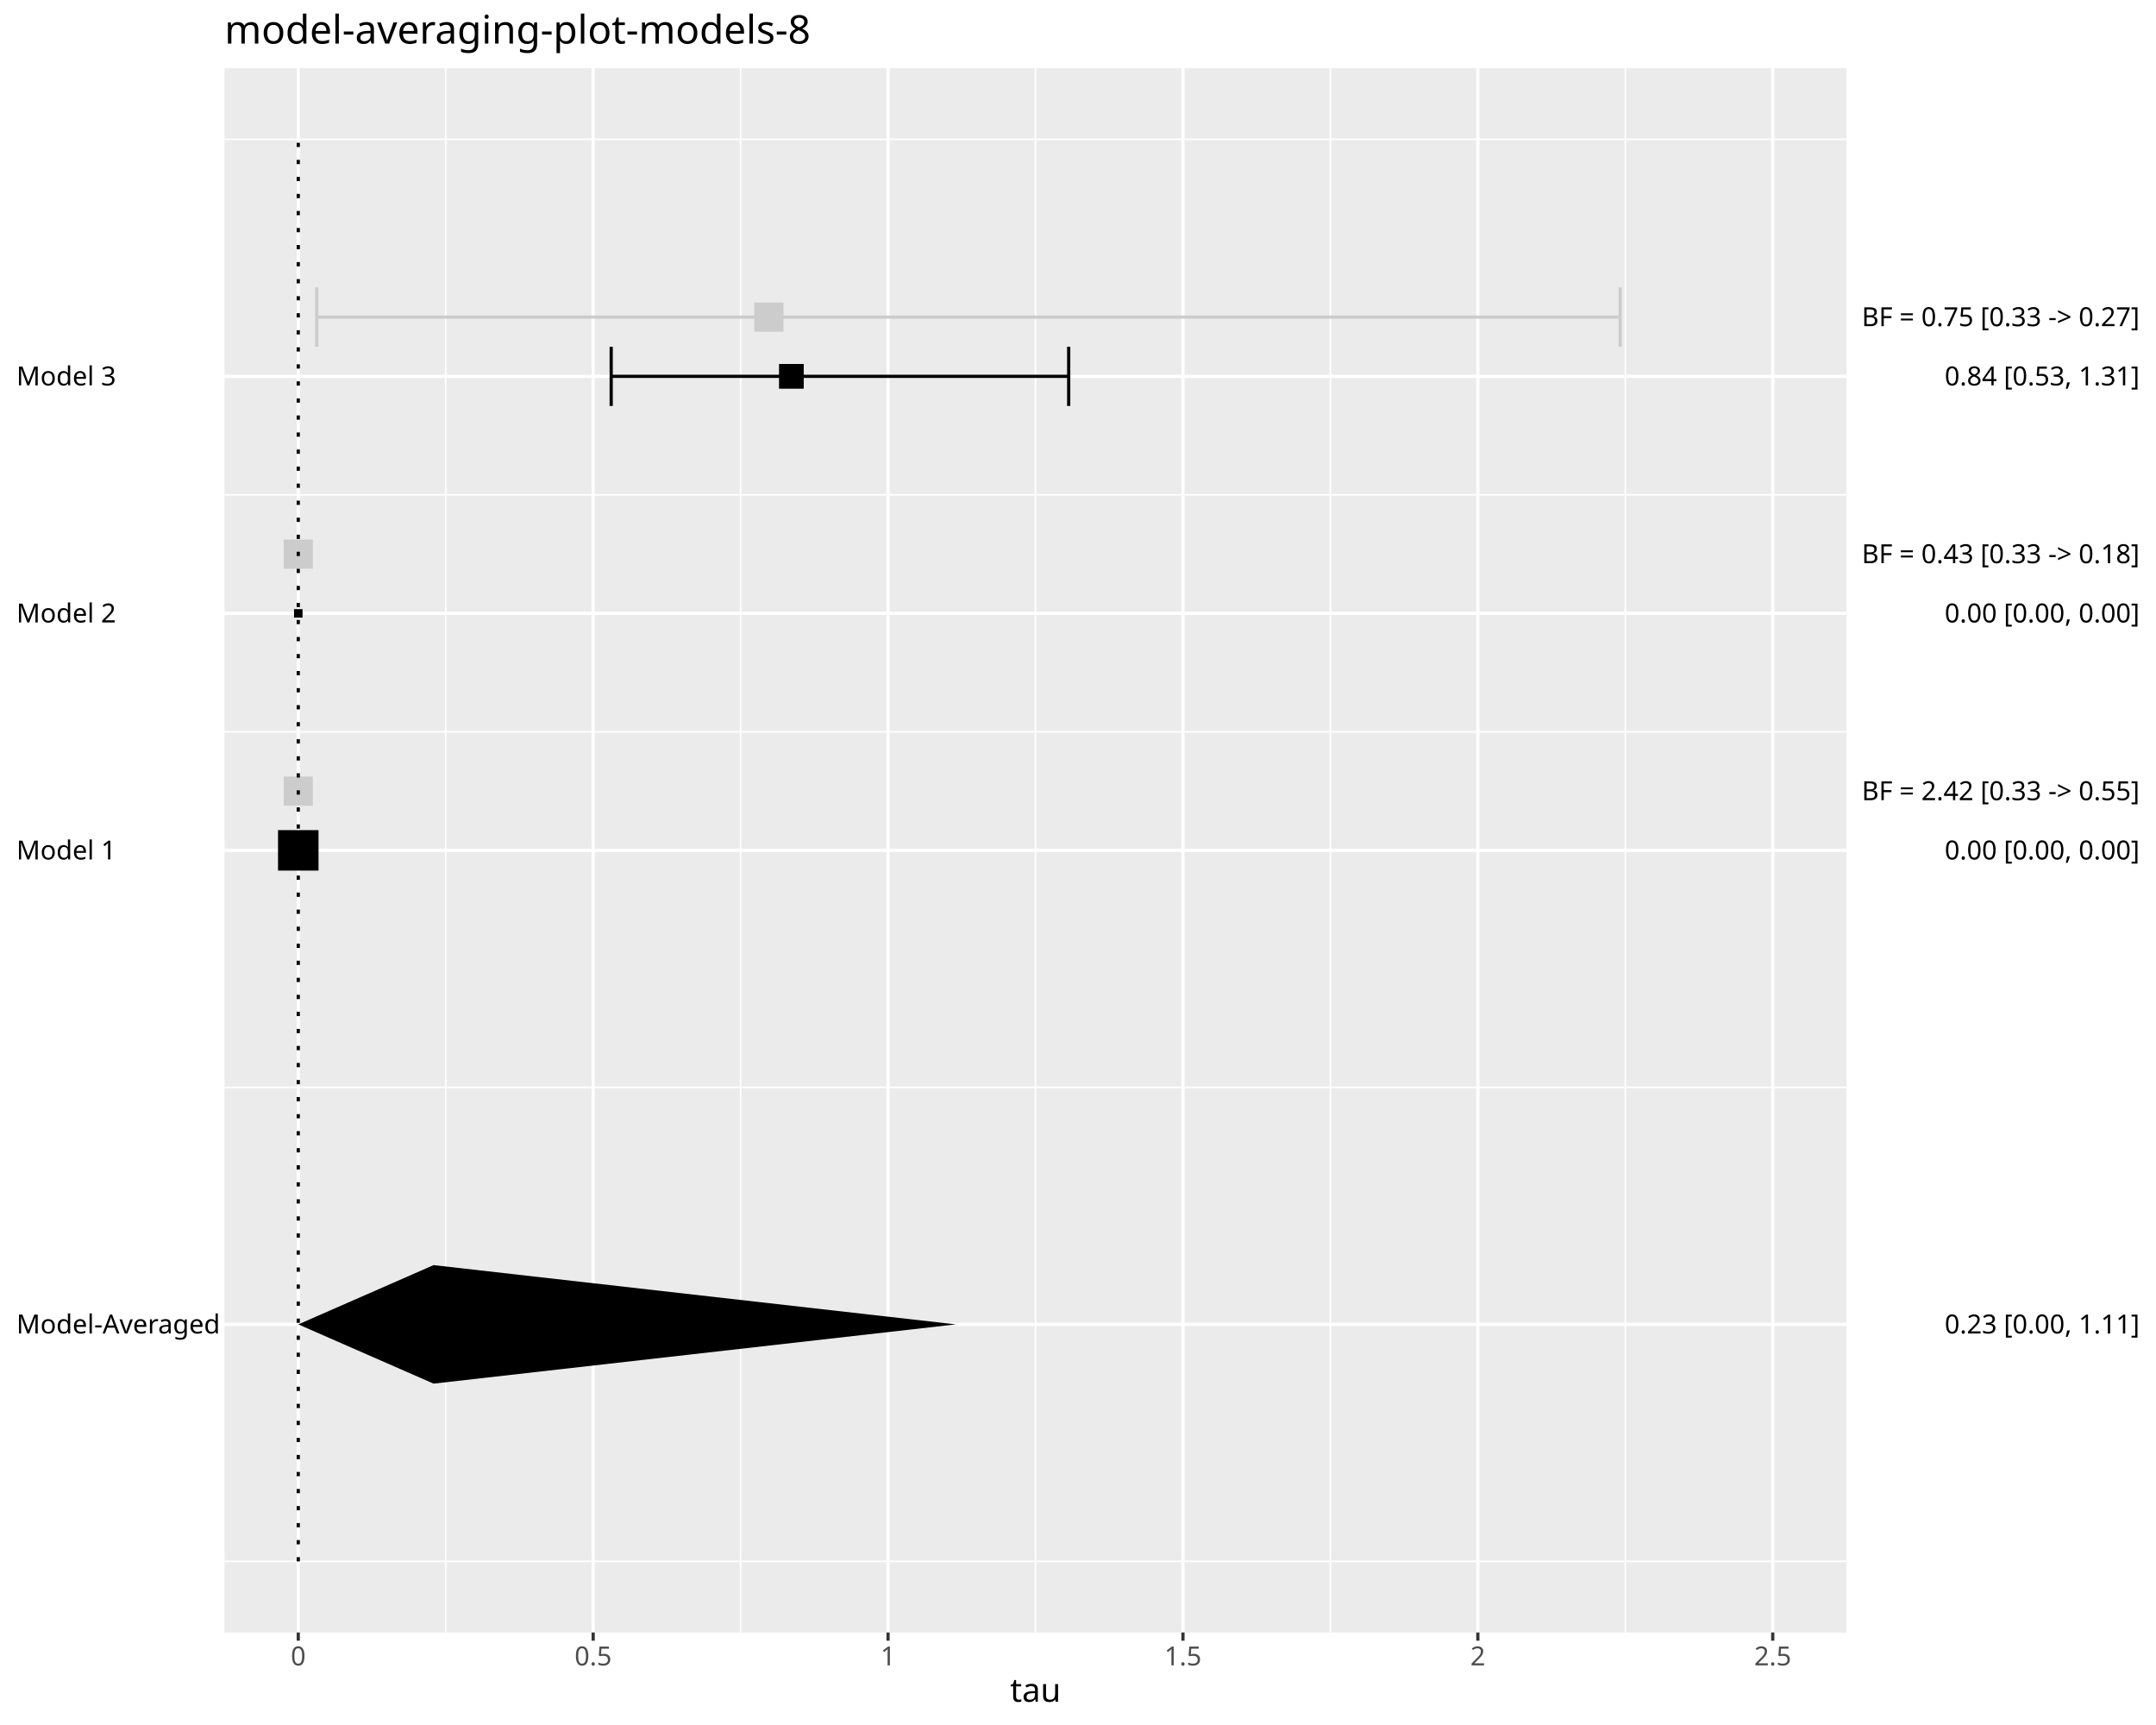
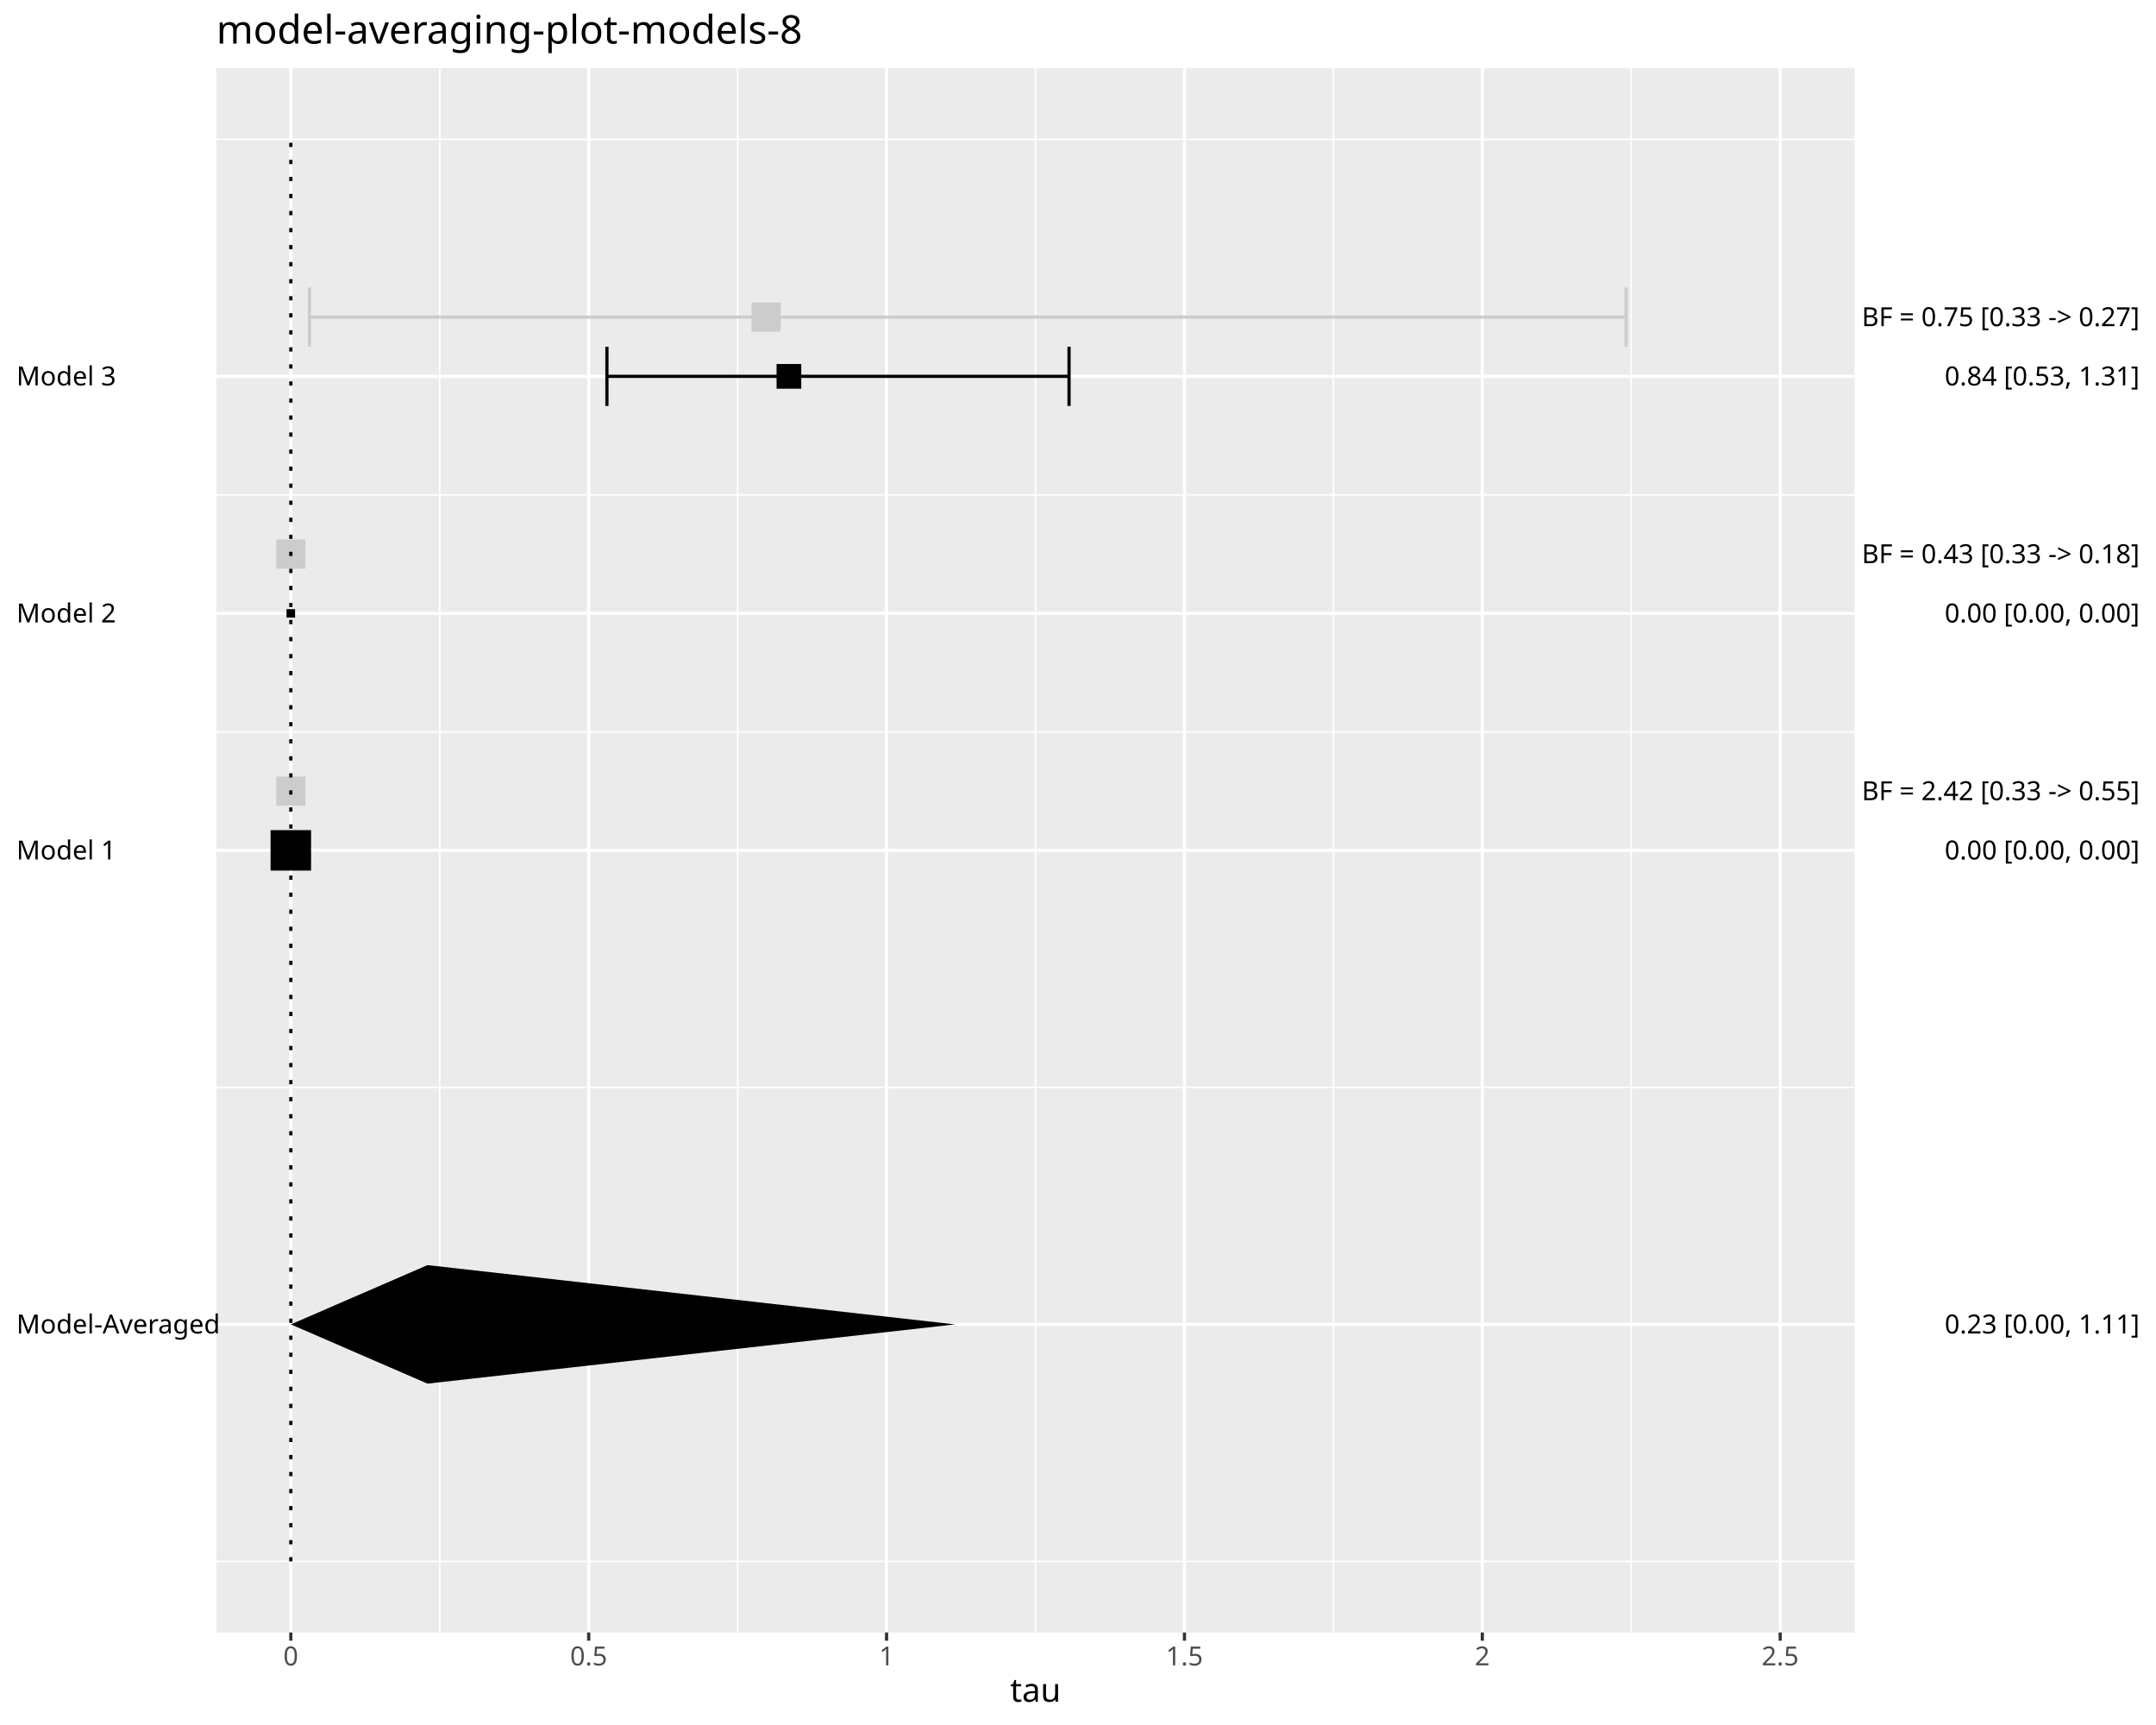
<svg xmlns="http://www.w3.org/2000/svg" class="svglite" data-engine-version="2.0" width="720.00pt" height="576.00pt" viewBox="0 0 720.00 576.00">
  <defs>
    <style type="text/css">
    .svglite line, .svglite polyline, .svglite polygon, .svglite path, .svglite rect, .svglite circle {
      fill: none;
      stroke: #000000;
      stroke-linecap: round;
      stroke-linejoin: round;
      stroke-miterlimit: 10.00;
    }
  </style>
  </defs>
  <rect width="100%" height="100%" style="stroke: none; fill: #FFFFFF;" />
  <defs>
    <clipPath id="cpMC4wMHw3MjAuMDB8MC4wMHw1NzYuMDA=">
      <rect x="0.00" y="0.00" width="720.00" height="576.00" />
    </clipPath>
  </defs>
  <g clip-path="url(#cpMC4wMHw3MjAuMDB8MC4wMHw1NzYuMDA=)">
-     <rect x="0.00" y="0.00" width="720.00" height="576.00" style="stroke-width: 1.07; stroke: #FFFFFF; fill: #FFFFFF;" />
+     <rect x="0" y="0.00" width="720.00" height="576.00" style="stroke-width: 1.07; stroke: #FFFFFF; fill: #FFFFFF;" />
  </g>
  <defs>
-     <clipPath id="cpNzQuOTl8NjE2LjYzfDIyLjc4fDU0NS4xMQ==">
-       <rect x="74.99" y="22.78" width="541.64" height="522.33" />
+     <clipPath id="cpNzIuMjV8NjE5LjM3fDIyLjc4fDU0NS4xMQ==">
+       <rect x="72.25" y="22.78" width="547.12" height="522.33" />
    </clipPath>
  </defs>
-   <g clip-path="url(#cpNzQuOTl8NjE2LjYzfDIyLjc4fDU0NS4xMQ==)">
-     <rect x="74.99" y="22.78" width="541.64" height="522.33" style="stroke-width: 1.07; stroke: none; fill: #EBEBEB;" />
-     <polyline points="74.99,521.37 616.63,521.37 " style="stroke-width: 0.53; stroke: #FFFFFF; stroke-linecap: butt;" />
-     <polyline points="74.99,363.09 616.63,363.09 " style="stroke-width: 0.53; stroke: #FFFFFF; stroke-linecap: butt;" />
-     <polyline points="74.99,244.38 616.63,244.38 " style="stroke-width: 0.53; stroke: #FFFFFF; stroke-linecap: butt;" />
-     <polyline points="74.99,165.24 616.63,165.24 " style="stroke-width: 0.53; stroke: #FFFFFF; stroke-linecap: butt;" />
-     <polyline points="74.99,46.53 616.63,46.53 " style="stroke-width: 0.53; stroke: #FFFFFF; stroke-linecap: butt;" />
-     <polyline points="148.85,545.11 148.85,22.78 " style="stroke-width: 0.53; stroke: #FFFFFF; stroke-linecap: butt;" />
-     <polyline points="247.33,545.11 247.33,22.78 " style="stroke-width: 0.53; stroke: #FFFFFF; stroke-linecap: butt;" />
+   <g clip-path="url(#cpNzIuMjV8NjE5LjM3fDIyLjc4fDU0NS4xMQ==)">
+     <rect x="72.25" y="22.78" width="547.12" height="522.33" style="stroke-width: 1.07; stroke: none; fill: #EBEBEB;" />
+     <polyline points="72.25,521.37 619.37,521.37 " style="stroke-width: 0.53; stroke: #FFFFFF; stroke-linecap: butt;" />
+     <polyline points="72.25,363.09 619.37,363.09 " style="stroke-width: 0.53; stroke: #FFFFFF; stroke-linecap: butt;" />
+     <polyline points="72.25,244.38 619.37,244.38 " style="stroke-width: 0.53; stroke: #FFFFFF; stroke-linecap: butt;" />
+     <polyline points="72.25,165.24 619.37,165.24 " style="stroke-width: 0.53; stroke: #FFFFFF; stroke-linecap: butt;" />
+     <polyline points="72.25,46.53 619.37,46.53 " style="stroke-width: 0.53; stroke: #FFFFFF; stroke-linecap: butt;" />
+     <polyline points="146.86,545.11 146.86,22.78 " style="stroke-width: 0.53; stroke: #FFFFFF; stroke-linecap: butt;" />
+     <polyline points="246.33,545.11 246.33,22.78 " style="stroke-width: 0.53; stroke: #FFFFFF; stroke-linecap: butt;" />
    <polyline points="345.81,545.11 345.81,22.78 " style="stroke-width: 0.53; stroke: #FFFFFF; stroke-linecap: butt;" />
-     <polyline points="444.29,545.11 444.29,22.78 " style="stroke-width: 0.53; stroke: #FFFFFF; stroke-linecap: butt;" />
-     <polyline points="542.77,545.11 542.77,22.78 " style="stroke-width: 0.53; stroke: #FFFFFF; stroke-linecap: butt;" />
-     <polyline points="74.99,442.23 616.63,442.23 " style="stroke-width: 1.07; stroke: #FFFFFF; stroke-linecap: butt;" />
-     <polyline points="74.99,283.95 616.63,283.95 " style="stroke-width: 1.07; stroke: #FFFFFF; stroke-linecap: butt;" />
-     <polyline points="74.99,204.81 616.63,204.81 " style="stroke-width: 1.07; stroke: #FFFFFF; stroke-linecap: butt;" />
-     <polyline points="74.99,125.67 616.63,125.67 " style="stroke-width: 1.07; stroke: #FFFFFF; stroke-linecap: butt;" />
-     <polyline points="99.61,545.11 99.61,22.78 " style="stroke-width: 1.07; stroke: #FFFFFF; stroke-linecap: butt;" />
-     <polyline points="198.09,545.11 198.09,22.78 " style="stroke-width: 1.07; stroke: #FFFFFF; stroke-linecap: butt;" />
-     <polyline points="296.57,545.11 296.57,22.78 " style="stroke-width: 1.07; stroke: #FFFFFF; stroke-linecap: butt;" />
-     <polyline points="395.05,545.11 395.05,22.78 " style="stroke-width: 1.07; stroke: #FFFFFF; stroke-linecap: butt;" />
-     <polyline points="493.53,545.11 493.53,22.78 " style="stroke-width: 1.07; stroke: #FFFFFF; stroke-linecap: butt;" />
-     <polyline points="592.01,545.11 592.01,22.78 " style="stroke-width: 1.07; stroke: #FFFFFF; stroke-linecap: butt;" />
-     <polyline points="356.89,135.56 356.89,115.77 " style="stroke-width: 1.07; stroke-linecap: butt;" />
-     <polyline points="356.89,125.67 204.11,125.67 " style="stroke-width: 1.07; stroke-linecap: butt;" />
-     <polyline points="204.11,135.56 204.11,115.77 " style="stroke-width: 1.07; stroke-linecap: butt;" />
-     <polygon points="92.85,290.70 106.37,290.70 106.37,277.19 92.85,277.19 " style="stroke-width: 0.71; stroke: none; fill: #000000;" />
-     <polygon points="98.19,206.23 101.03,206.23 101.03,203.39 98.19,203.39 " style="stroke-width: 0.71; stroke: none; fill: #000000;" />
-     <polygon points="260.16,129.79 268.41,129.79 268.41,121.54 260.16,121.54 " style="stroke-width: 0.71; stroke: none; fill: #000000;" />
-     <polyline points="541.08,115.77 541.08,95.99 " style="stroke-width: 1.07; stroke: #CCCCCC; stroke-linecap: butt;" />
-     <polyline points="541.08,105.88 105.78,105.88 " style="stroke-width: 1.07; stroke: #CCCCCC; stroke-linecap: butt;" />
-     <polyline points="105.78,115.77 105.78,95.99 " style="stroke-width: 1.07; stroke: #CCCCCC; stroke-linecap: butt;" />
-     <polygon points="94.74,269.04 104.48,269.04 104.48,259.29 94.74,259.29 " style="stroke-width: 0.71; stroke: none; fill: #CCCCCC;" />
-     <polygon points="94.74,189.90 104.48,189.90 104.48,180.15 94.74,180.15 " style="stroke-width: 0.71; stroke: none; fill: #CCCCCC;" />
-     <polygon points="251.89,110.76 261.64,110.76 261.64,101.01 251.89,101.01 " style="stroke-width: 0.71; stroke: none; fill: #CCCCCC;" />
-     <polygon points="99.61,442.23 144.79,422.44 319.22,442.23 144.79,462.01 " style="stroke-width: 1.07; stroke: none; stroke-linecap: butt; fill: #000000;" />
-     <polyline points="99.61,521.37 99.61,46.53 " style="stroke-width: 1.07; stroke-dasharray: 1.42,4.27; stroke-linecap: butt;" />
+     <polyline points="445.29,545.11 445.29,22.78 " style="stroke-width: 0.53; stroke: #FFFFFF; stroke-linecap: butt;" />
+     <polyline points="544.76,545.11 544.76,22.78 " style="stroke-width: 0.53; stroke: #FFFFFF; stroke-linecap: butt;" />
+     <polyline points="72.25,442.23 619.37,442.23 " style="stroke-width: 1.07; stroke: #FFFFFF; stroke-linecap: butt;" />
+     <polyline points="72.25,283.95 619.37,283.95 " style="stroke-width: 1.07; stroke: #FFFFFF; stroke-linecap: butt;" />
+     <polyline points="72.25,204.81 619.37,204.81 " style="stroke-width: 1.07; stroke: #FFFFFF; stroke-linecap: butt;" />
+     <polyline points="72.25,125.67 619.37,125.67 " style="stroke-width: 1.07; stroke: #FFFFFF; stroke-linecap: butt;" />
+     <polyline points="97.12,545.11 97.12,22.78 " style="stroke-width: 1.07; stroke: #FFFFFF; stroke-linecap: butt;" />
+     <polyline points="196.60,545.11 196.60,22.78 " style="stroke-width: 1.07; stroke: #FFFFFF; stroke-linecap: butt;" />
+     <polyline points="296.07,545.11 296.07,22.78 " style="stroke-width: 1.07; stroke: #FFFFFF; stroke-linecap: butt;" />
+     <polyline points="395.55,545.11 395.55,22.78 " style="stroke-width: 1.07; stroke: #FFFFFF; stroke-linecap: butt;" />
+     <polyline points="495.02,545.11 495.02,22.78 " style="stroke-width: 1.07; stroke: #FFFFFF; stroke-linecap: butt;" />
+     <polyline points="594.50,545.11 594.50,22.78 " style="stroke-width: 1.07; stroke: #FFFFFF; stroke-linecap: butt;" />
+     <polyline points="357.01,135.56 357.01,115.77 " style="stroke-width: 1.07; stroke-linecap: butt;" />
+     <polyline points="357.01,125.67 202.68,125.67 " style="stroke-width: 1.07; stroke-linecap: butt;" />
+     <polyline points="202.68,135.56 202.68,115.77 " style="stroke-width: 1.07; stroke-linecap: butt;" />
+     <polygon points="90.36,290.70 103.88,290.70 103.88,277.19 90.36,277.19 " style="stroke-width: 0.71; stroke: none; fill: #000000;" />
+     <polygon points="95.70,206.23 98.54,206.23 98.54,203.39 95.70,203.39 " style="stroke-width: 0.71; stroke: none; fill: #000000;" />
+     <polygon points="259.34,129.79 267.58,129.79 267.58,121.54 259.34,121.54 " style="stroke-width: 0.71; stroke: none; fill: #000000;" />
+     <polyline points="543.05,115.77 543.05,95.99 " style="stroke-width: 1.07; stroke: #CCCCCC; stroke-linecap: butt;" />
+     <polyline points="543.05,105.88 103.35,105.88 " style="stroke-width: 1.07; stroke: #CCCCCC; stroke-linecap: butt;" />
+     <polyline points="103.35,115.77 103.35,95.99 " style="stroke-width: 1.07; stroke: #CCCCCC; stroke-linecap: butt;" />
+     <polygon points="92.25,269.04 101.99,269.04 101.99,259.29 92.25,259.29 " style="stroke-width: 0.71; stroke: none; fill: #CCCCCC;" />
+     <polygon points="92.25,189.90 101.99,189.90 101.99,180.15 92.25,180.15 " style="stroke-width: 0.71; stroke: none; fill: #CCCCCC;" />
+     <polygon points="250.99,110.76 260.73,110.76 260.73,101.01 250.99,101.01 " style="stroke-width: 0.71; stroke: none; fill: #CCCCCC;" />
+     <polygon points="97.12,442.23 142.75,422.44 318.95,442.23 142.75,462.01 " style="stroke-width: 1.07; stroke: none; stroke-linecap: butt; fill: #000000;" />
+     <polyline points="97.12,521.37 97.12,46.53 " style="stroke-width: 1.07; stroke-dasharray: 1.42,4.27; stroke-linecap: butt;" />
  </g>
  <g clip-path="url(#cpMC4wMHw3MjAuMDB8MC4wMHw1NzYuMDA=)">
    <text x="5.48" y="445.26" style="font-size: 8.80px; font-family: sans;" textLength="64.58px" lengthAdjust="spacingAndGlyphs">Model-Averaged</text>
    <text x="5.48" y="286.98" style="font-size: 8.80px; font-family: sans;" textLength="31.31px" lengthAdjust="spacingAndGlyphs">Model 1</text>
    <text x="5.48" y="207.84" style="font-size: 8.80px; font-family: sans;" textLength="31.31px" lengthAdjust="spacingAndGlyphs">Model 2</text>
    <text x="5.48" y="128.69" style="font-size: 8.80px; font-family: sans;" textLength="31.31px" lengthAdjust="spacingAndGlyphs">Model 3</text>
    <text x="714.52" y="445.26" text-anchor="end" style="font-size: 8.80px; font-family: sans;" textLength="63.61px" lengthAdjust="spacingAndGlyphs">0.23 [0.00, 1.11]</text>
    <text x="714.52" y="286.98" text-anchor="end" style="font-size: 8.80px; font-family: sans;" textLength="63.61px" lengthAdjust="spacingAndGlyphs">0.00 [0.00, 0.00]</text>
    <text x="714.52" y="207.84" text-anchor="end" style="font-size: 8.80px; font-family: sans;" textLength="63.61px" lengthAdjust="spacingAndGlyphs">0.00 [0.00, 0.00]</text>
    <text x="714.52" y="128.69" text-anchor="end" style="font-size: 8.80px; font-family: sans;" textLength="63.61px" lengthAdjust="spacingAndGlyphs">0.84 [0.53, 1.31]</text>
    <text x="714.52" y="267.19" text-anchor="end" style="font-size: 8.80px; font-family: sans;" textLength="92.96px" lengthAdjust="spacingAndGlyphs">BF = 2.42 [0.33 -&gt; 0.55]</text>
    <text x="714.52" y="188.05" text-anchor="end" style="font-size: 8.80px; font-family: sans;" textLength="92.96px" lengthAdjust="spacingAndGlyphs">BF = 0.43 [0.33 -&gt; 0.18]</text>
    <text x="714.52" y="108.91" text-anchor="end" style="font-size: 8.80px; font-family: sans;" textLength="92.96px" lengthAdjust="spacingAndGlyphs">BF = 0.75 [0.33 -&gt; 0.27]</text>
-     <polyline points="99.61,547.85 99.61,545.11 " style="stroke-width: 1.07; stroke: #333333; stroke-linecap: butt;" />
-     <polyline points="198.09,547.85 198.09,545.11 " style="stroke-width: 1.07; stroke: #333333; stroke-linecap: butt;" />
-     <polyline points="296.57,547.85 296.57,545.11 " style="stroke-width: 1.07; stroke: #333333; stroke-linecap: butt;" />
-     <polyline points="395.05,547.85 395.05,545.11 " style="stroke-width: 1.07; stroke: #333333; stroke-linecap: butt;" />
-     <polyline points="493.53,547.85 493.53,545.11 " style="stroke-width: 1.07; stroke: #333333; stroke-linecap: butt;" />
-     <polyline points="592.01,547.85 592.01,545.11 " style="stroke-width: 1.07; stroke: #333333; stroke-linecap: butt;" />
-     <text x="99.61" y="556.10" text-anchor="middle" style="font-size: 8.80px; fill: #4D4D4D; font-family: sans;" textLength="4.89px" lengthAdjust="spacingAndGlyphs">0</text>
-     <text x="198.09" y="556.10" text-anchor="middle" style="font-size: 8.80px; fill: #4D4D4D; font-family: sans;" textLength="12.23px" lengthAdjust="spacingAndGlyphs">0.5</text>
-     <text x="296.57" y="556.10" text-anchor="middle" style="font-size: 8.80px; fill: #4D4D4D; font-family: sans;" textLength="4.89px" lengthAdjust="spacingAndGlyphs">1</text>
-     <text x="395.05" y="556.10" text-anchor="middle" style="font-size: 8.80px; fill: #4D4D4D; font-family: sans;" textLength="12.23px" lengthAdjust="spacingAndGlyphs">1.5</text>
-     <text x="493.53" y="556.10" text-anchor="middle" style="font-size: 8.80px; fill: #4D4D4D; font-family: sans;" textLength="4.89px" lengthAdjust="spacingAndGlyphs">2</text>
-     <text x="592.01" y="556.10" text-anchor="middle" style="font-size: 8.80px; fill: #4D4D4D; font-family: sans;" textLength="12.23px" lengthAdjust="spacingAndGlyphs">2.5</text>
+     <polyline points="97.12,547.85 97.12,545.11 " style="stroke-width: 1.07; stroke: #333333; stroke-linecap: butt;" />
+     <polyline points="196.60,547.85 196.60,545.11 " style="stroke-width: 1.07; stroke: #333333; stroke-linecap: butt;" />
+     <polyline points="296.07,547.85 296.07,545.11 " style="stroke-width: 1.07; stroke: #333333; stroke-linecap: butt;" />
+     <polyline points="395.55,547.85 395.55,545.11 " style="stroke-width: 1.07; stroke: #333333; stroke-linecap: butt;" />
+     <polyline points="495.02,547.85 495.02,545.11 " style="stroke-width: 1.07; stroke: #333333; stroke-linecap: butt;" />
+     <polyline points="594.50,547.85 594.50,545.11 " style="stroke-width: 1.07; stroke: #333333; stroke-linecap: butt;" />
+     <text x="97.12" y="556.10" text-anchor="middle" style="font-size: 8.80px; fill: #4D4D4D; font-family: sans;" textLength="4.89px" lengthAdjust="spacingAndGlyphs">0</text>
+     <text x="196.60" y="556.10" text-anchor="middle" style="font-size: 8.80px; fill: #4D4D4D; font-family: sans;" textLength="12.23px" lengthAdjust="spacingAndGlyphs">0.5</text>
+     <text x="296.07" y="556.10" text-anchor="middle" style="font-size: 8.80px; fill: #4D4D4D; font-family: sans;" textLength="4.89px" lengthAdjust="spacingAndGlyphs">1</text>
+     <text x="395.55" y="556.10" text-anchor="middle" style="font-size: 8.80px; fill: #4D4D4D; font-family: sans;" textLength="12.23px" lengthAdjust="spacingAndGlyphs">1.5</text>
+     <text x="495.02" y="556.10" text-anchor="middle" style="font-size: 8.80px; fill: #4D4D4D; font-family: sans;" textLength="4.89px" lengthAdjust="spacingAndGlyphs">2</text>
+     <text x="594.50" y="556.10" text-anchor="middle" style="font-size: 8.80px; fill: #4D4D4D; font-family: sans;" textLength="12.23px" lengthAdjust="spacingAndGlyphs">2.5</text>
    <text x="345.81" y="568.24" text-anchor="middle" style="font-size: 11.00px; font-family: sans;" textLength="15.29px" lengthAdjust="spacingAndGlyphs">tau</text>
-     <text x="74.99" y="14.56" style="font-size: 13.20px; font-family: sans;" textLength="182.71px" lengthAdjust="spacingAndGlyphs">model-averaging-plot-models-8</text>
+     <text x="72.25" y="14.56" style="font-size: 13.20px; font-family: sans;" textLength="182.71px" lengthAdjust="spacingAndGlyphs">model-averaging-plot-models-8</text>
  </g>
</svg>
